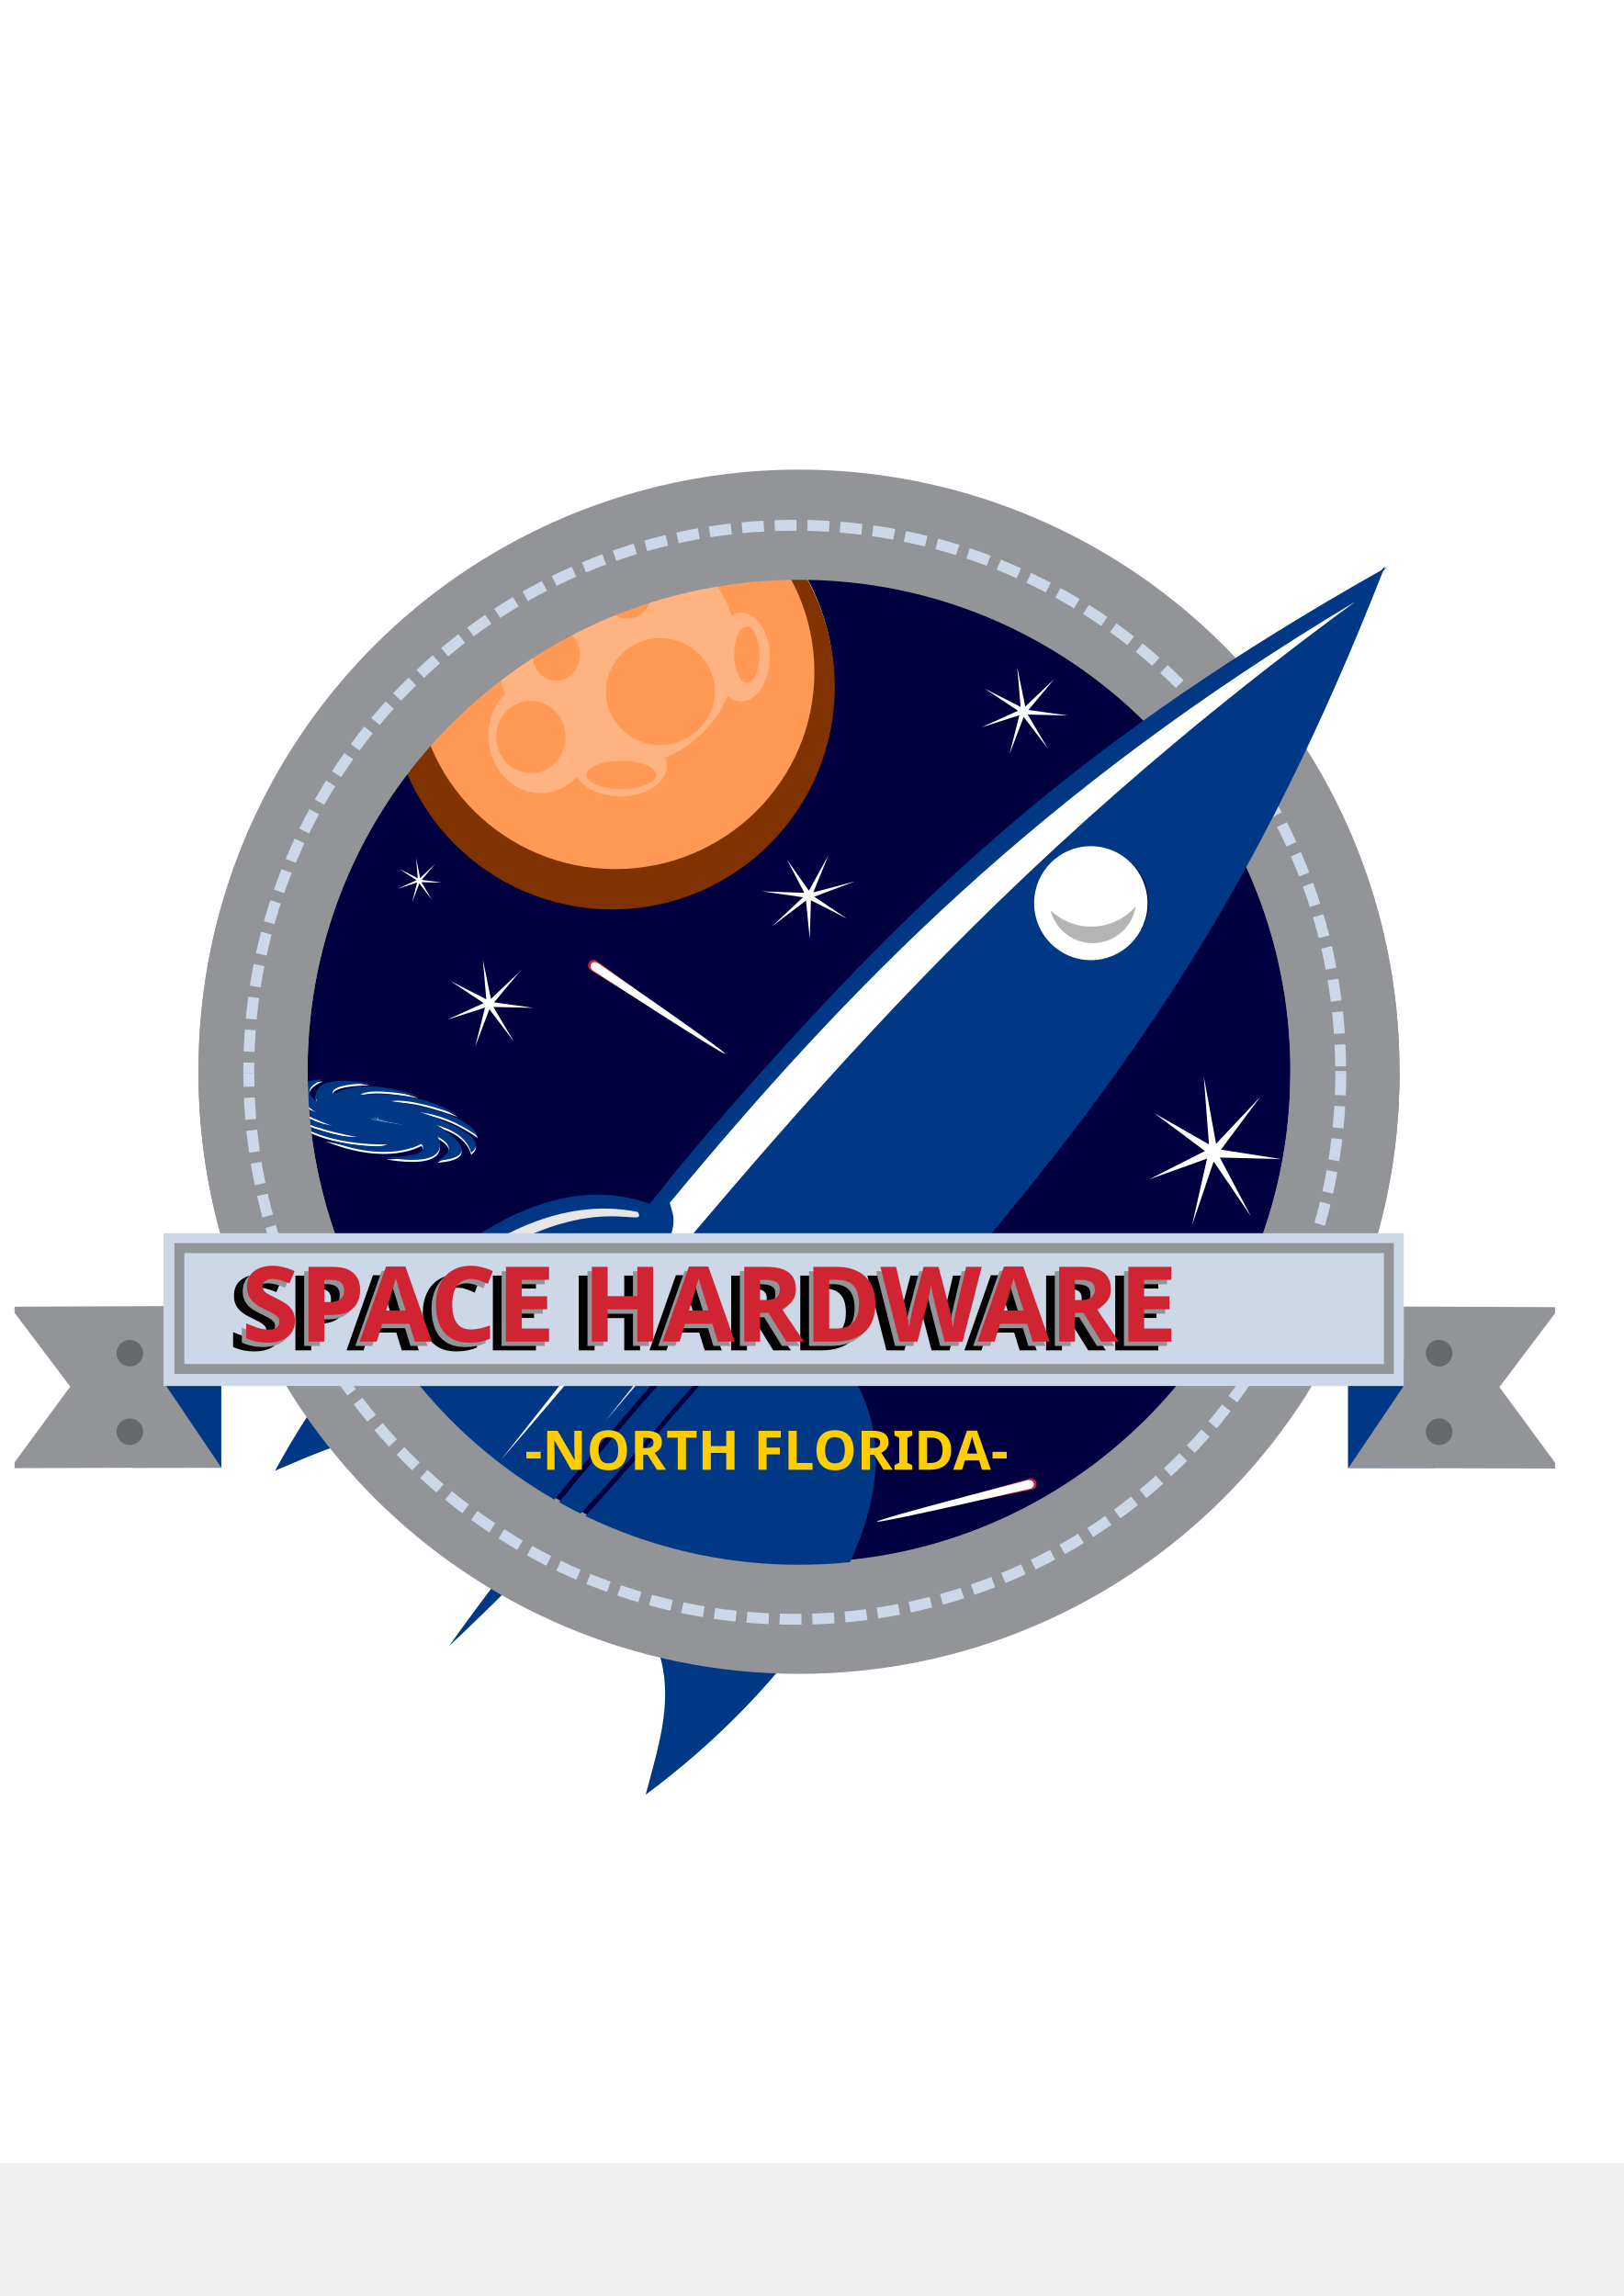
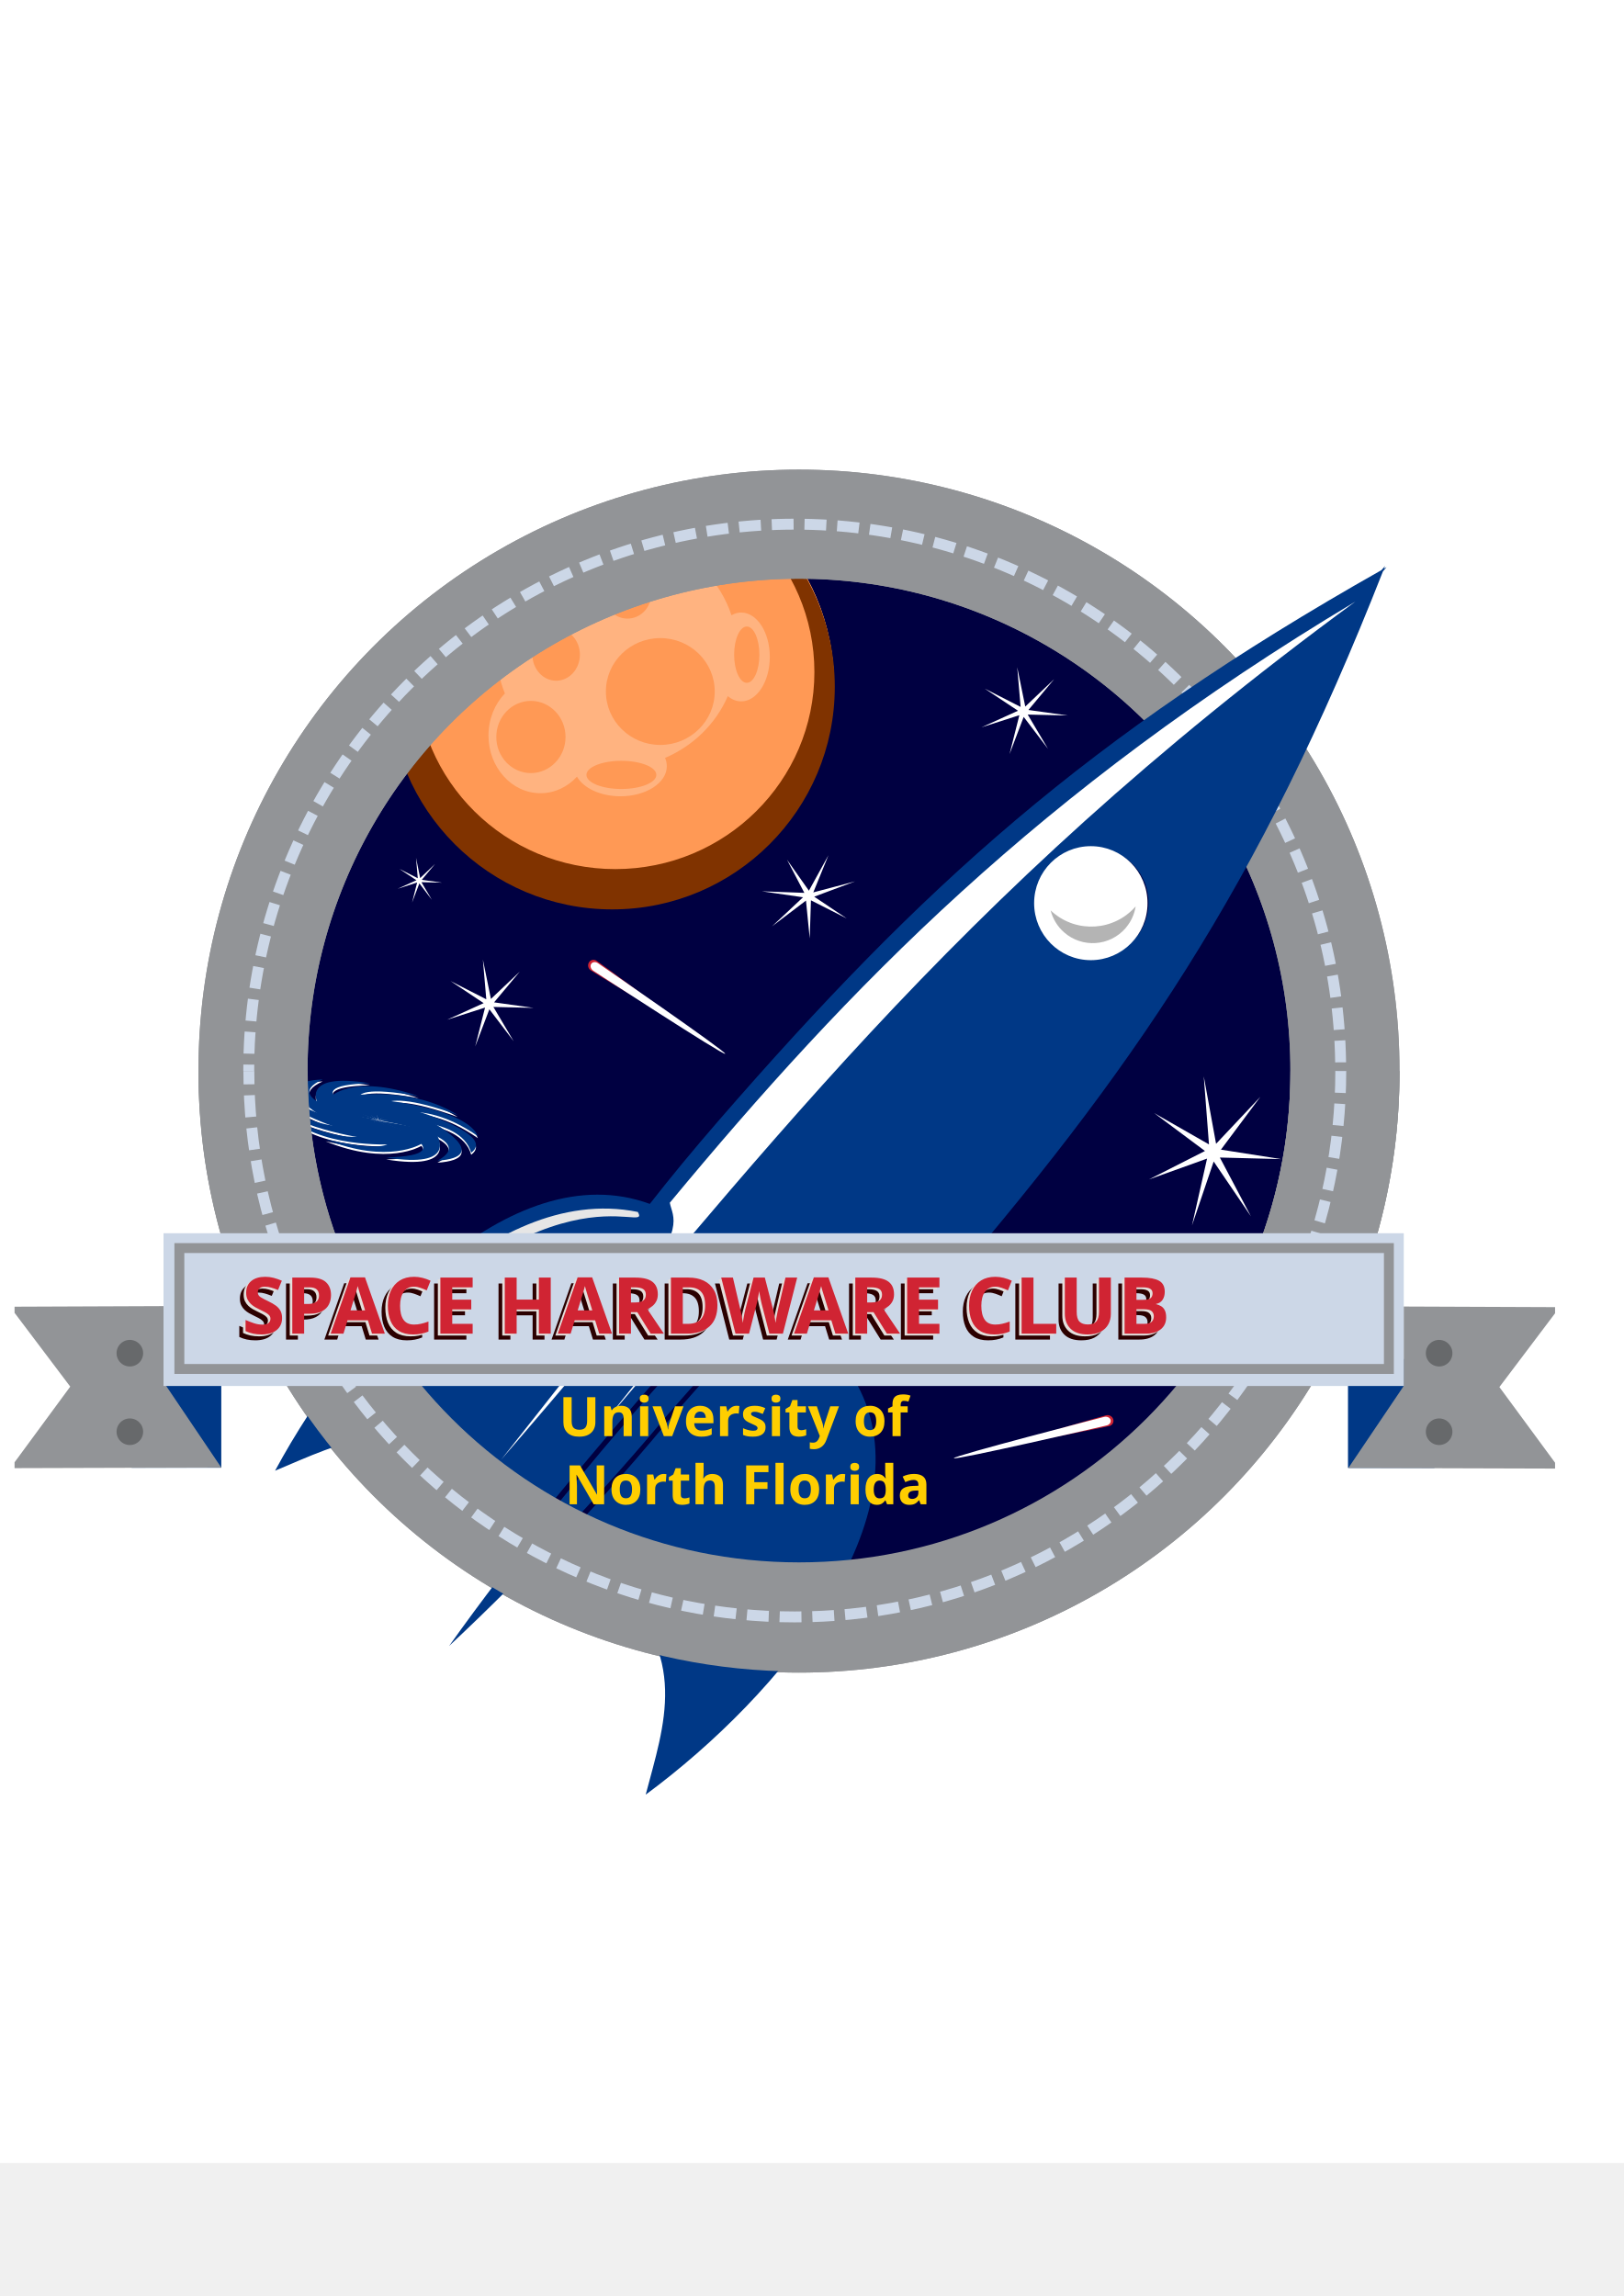
<svg xmlns="http://www.w3.org/2000/svg" xmlns:xlink="http://www.w3.org/1999/xlink" width="744.094" height="1052.362" id="svg2" version="1.1">
  <defs id="defs4">
    <linearGradient id="linearGradient4522">
      <stop style="stop-color:#d02433;stop-opacity:1;" offset="0" id="stop4524" />
      <stop style="stop-color:#d02433;stop-opacity:0" offset="1" id="stop4526" />
    </linearGradient>
    <linearGradient id="linearGradient4514">
      <stop style="stop-color:#ccd7e7;stop-opacity:1;" offset="0" id="stop4516" />
      <stop style="stop-color:#ffffff;stop-opacity:0;" offset="1" id="stop4518" />
    </linearGradient>
    <linearGradient xlink:href="#linearGradient4522-2" id="linearGradient4528-4" x1="1148.831" y1="1344.643" x2="1148.831" y2="1609.783" gradientUnits="userSpaceOnUse" />
    <linearGradient id="linearGradient4522-2">
      <stop style="stop-color:#d02433;stop-opacity:1;" offset="0" id="stop4524-3" />
      <stop style="stop-color:#d02433;stop-opacity:0" offset="1" id="stop4526-2" />
    </linearGradient>
    <linearGradient id="linearGradient4522-6">
      <stop style="stop-color:#d02433;stop-opacity:1;" offset="0" id="stop4524-8" />
      <stop style="stop-color:#d02433;stop-opacity:0" offset="1" id="stop4526-5" />
    </linearGradient>
-     <linearGradient xlink:href="#linearGradient4522-6" id="linearGradient4759" gradientUnits="userSpaceOnUse" gradientTransform="matrix(0.03907083,-0.1920493,0.1894926,0.0481199,943.1361,701.0824)" x1="1148.831" y1="1344.643" x2="1148.831" y2="1609.783" />
    <linearGradient xlink:href="#linearGradient4522" id="linearGradient4761" gradientUnits="userSpaceOnUse" gradientTransform="matrix(0.03907083,-0.1920493,0.1894926,0.0481199,943.1361,701.0824)" x1="1148.831" y1="1344.643" x2="1148.831" y2="1609.783" />
+     <linearGradient xlink:href="#linearGradient4522-6" id="linearGradient4880" gradientUnits="userSpaceOnUse" gradientTransform="matrix(0.03907083,-0.1920493,0.1894926,0.0481199,943.1361,701.0824)" x1="1148.831" y1="1344.643" x2="1148.831" y2="1609.783" />
  </defs>
  <g id="layer1">
    <path transform="matrix(0.9950953,0,0,0.9950953,-60.86382,-23.24404)" d="m 685.714,509.505 a 251.429,251.429 0 1 1 -502.857,0 251.429,251.429 0 1 1 502.857,0 z" id="path4090-2" style="fill:#000041;fill-opacity:1;stroke:none" />
    <g id="g4080" transform="matrix(0.9982202,0,0,1,-1153.192,-1324.717)">
      <path transform="translate(64.10816,3.041628)" d="m 1474.02,1635.419 c 0,56.34 -45.672,102.012 -102.011,102.012 -56.339,0 -102.011,-45.672 -102.011,-102.012 0,-56.339 45.672,-102.011 102.011,-102.011 56.339,0 102.011,45.672 102.011,102.011 z" id="path3971" style="fill:#ffb380;fill-opacity:1;stroke:none" />
      <path id="path3971-1" d="m 1436.125,1536.438 c -56.339,0 -102.031,45.692 -102.031,102.031 0,56.339 45.692,102 102.031,102 56.339,0 102,-45.661 102,-102 0,-56.34 -45.661,-102.031 -102,-102.031 z m 11.938,24.125 c 6.332,0 11.438,5.106 11.438,11.438 0,0.494 0,0.991 -0.062,1.469 14.978,5.981 26.66,18.156 31.625,33.25 1.401,-0.795 2.89,-1.25 4.469,-1.25 7.236,0 13.125,9.102 13.125,20.344 0,11.242 -5.889,20.375 -13.125,20.375 -2.233,0 -4.316,-0.875 -6.156,-2.406 -5.489,12.658 -15.863,22.812 -28.812,28.313 0.531,1.206 0.812,2.495 0.812,3.812 0,7.624 -9.522,13.781 -21.281,13.781 -9.162,0 -16.966,-3.736 -19.969,-9 -4.309,4.708 -10.22,7.594 -16.75,7.594 -13.18,0 -23.875,-11.836 -23.875,-26.437 0,-7.605 2.891,-14.458 7.531,-19.281 -2.447,-6.057 -3.781,-12.633 -3.781,-19.531 0,-13.526 5.166,-25.884 13.688,-35.312 -0.379,-0.847 -0.594,-1.819 -0.594,-2.844 0,-3.36 2.313,-6.062 5.156,-6.062 1.351,0 2.55,0.62 3.469,1.625 8.895,-6.594 19.93,-10.639 31.906,-10.969 1.154,-5.112 5.727,-8.906 11.188,-8.906 z" style="fill:#ff9955;fill-opacity:1;stroke:none" />
      <path id="path4063" d="m 1447.469,1563.906 c -4.295,0 -7.781,3.552 -7.781,7.938 0,4.386 3.487,7.937 7.781,7.937 4.294,0 7.781,-3.552 7.781,-7.937 0,-4.386 -3.487,-7.938 -7.781,-7.938 z m -45.344,17.531 c -2.284,0 -4.125,2.454 -4.125,5.469 0,3.015 1.841,5.469 4.125,5.469 2.284,0 4.125,-2.454 4.125,-5.469 0,-3.015 -1.841,-5.469 -4.125,-5.469 z m 41.188,3.969 c -6.03,0 -10.906,5.133 -10.906,11.438 0,6.305 4.876,11.406 10.906,11.406 6.03,0 10.938,-5.102 10.938,-11.406 0,-6.305 -4.907,-11.438 -10.938,-11.438 z m 54.781,26.469 c -3.198,0 -5.813,5.779 -5.813,12.906 0,7.127 2.615,12.906 5.813,12.906 3.198,0 5.781,-5.779 5.781,-12.906 0,-7.127 -2.583,-12.906 -5.781,-12.906 z m -87.531,1 c -6.03,0 -10.906,5.327 -10.906,11.906 0,6.579 4.876,11.938 10.906,11.938 6.03,0 10.906,-5.359 10.906,-11.938 0,-6.579 -4.876,-11.906 -10.906,-11.906 z m 47.812,4.312 c -13.797,0 -24.969,10.946 -24.969,24.469 0,13.523 11.172,24.5 24.969,24.5 13.797,0 25,-10.977 25,-24.5 0,-13.523 -11.203,-24.469 -25,-24.469 z m -59.406,28.781 c -8.772,0 -15.875,7.394 -15.875,16.531 0,9.137 7.103,16.562 15.875,16.562 8.772,0 15.906,-7.425 15.906,-16.562 0,-9.137 -7.135,-16.531 -15.906,-16.531 z m 41.531,27.469 c -8.863,0 -16.031,2.874 -16.031,6.438 0,3.563 7.168,6.469 16.031,6.469 8.863,0 16.062,-2.905 16.062,-6.469 0,-3.563 -7.199,-6.438 -16.062,-6.438 z" style="fill:#ff9955;fill-opacity:1;stroke:none" />
    </g>
    <path style="fill:#803300;fill-opacity:1;stroke:none" d="m 280.559,212.785 c -56.339,0 -102.031,45.692 -102.031,102.031 0,56.339 45.692,102 102.031,102 56.339,0 102,-45.661 102,-102 0,-56.34 -45.661,-102.031 -102,-102.031 z m 1.406,4.938 c 50.395,0 91.25,40.434 91.25,90.312 0,49.879 -40.855,90.312 -91.25,90.312 -50.395,0 -91.25,-40.434 -91.25,-90.312 0,-49.879 40.855,-90.312 91.25,-90.312 z" id="path3971-7" />
    <path style="fill:#ffffff;fill-opacity:1;stroke:none" d="m -213.729,-19.779 0,1011.188 1087.937,0 0,-1011.188 -1087.937,0 z M 357.678,236.158 c 138.179,0 250.188,112.008 250.188,250.187 0,138.179 -112.008,250.219 -250.188,250.219 -138.179,0 -250.188,-112.04 -250.188,-250.219 0,-138.179 112.008,-250.187 250.188,-250.187 z" id="rect4129" />
-     <g transform="matrix(-0.8808647,0.473368,-0.473368,-0.8808647,1825.165,571.9438)" id="g4621-7">
+     <g transform="matrix(-0.8808647,0.473368,-0.473368,-0.8808647,1860.39,542.8928)" id="g4621-7">
      <g id="g4661">
        <g id="g4665">
-           <path style="fill:url(#linearGradient4759);fill-opacity:1;stroke:none" d="m 1243.306,542.462 c 1.368,0.347 36.944,10.717 36.662,12.104 -0.282,1.387 -36.316,-6.735 -37.684,-7.082 -1.368,-0.347 -2.249,-1.753 -1.966,-3.14 0.282,-1.387 1.62,-2.229 2.988,-1.882 z" id="path4493-1-6" />
+           <path style="fill:url(#linearGradient4880);fill-opacity:1;stroke:none" d="m 1243.306,542.462 c 1.368,0.347 36.944,10.717 36.662,12.104 -0.282,1.387 -36.316,-6.735 -37.684,-7.082 -1.368,-0.347 -2.249,-1.753 -1.966,-3.14 0.282,-1.387 1.62,-2.229 2.988,-1.882 z" id="path4493-1-6" />
          <path id="path4493-1-2-1" d="m 1244.305,543.288 c 1.316,0.334 69.03,18.813 68.805,19.916 -0.225,1.103 -68.303,-15.586 -69.619,-15.92 -1.316,-0.334 -2.201,-1.499 -1.976,-2.603 0.225,-1.103 1.474,-1.727 2.79,-1.393 z" style="fill:#ffffff;fill-opacity:1;stroke:none" />
        </g>
      </g>
    </g>
    <path style="fill:none;stroke:#929497;stroke-width:50.246;stroke-linecap:butt;stroke-linejoin:miter;stroke-miterlimit:4;stroke-opacity:1;stroke-dasharray:none" id="path2989-8-2" d="m 685.714,509.505 a 251.429,251.429 0 1 1 -502.857,0 251.429,251.429 0 1 1 502.857,0 z" transform="matrix(0.9950953,0,0,0.9950953,-66.00612,-16.06209)" />
    <path style="fill:#ffffff;fill-opacity:1;stroke:none" id="path4218" d="m 806.052,301.885 -7.463,-5.809 -0.977,9.331 -0.111,-9.457 -7.904,5.055 7.324,-5.983 -8.88,-3.028 9.245,1.996 -3.169,-8.831 4.204,8.472 4.929,-7.984 -4.003,8.569 9.315,-1.124 -9.195,2.213 z" transform="matrix(0.802942,-0.5960572,0.5960572,0.802942,-624.5701,642.6205)" />
    <path style="fill:#ffffff;fill-opacity:1;stroke:none" id="path4218-4" d="m 806.052,301.885 -7.463,-5.809 -0.977,9.331 -0.111,-9.457 -7.904,5.055 7.324,-5.983 -8.88,-3.028 9.245,1.996 -3.169,-8.831 4.204,8.472 4.929,-7.984 -4.003,8.569 9.315,-1.124 -9.195,2.213 z" transform="matrix(1.56234,-1.15979,1.15979,1.56234,-1364.947,925.1556)" />
    <path style="fill:#ffffff;fill-opacity:1;stroke:none" id="path4218-4-5" d="m 806.052,301.885 -7.463,-5.809 -0.977,9.331 -0.111,-9.457 -7.904,5.055 7.324,-5.983 -8.88,-3.028 9.245,1.996 -3.169,-8.831 4.204,8.472 4.929,-7.984 -4.003,8.569 9.315,-1.124 -9.195,2.213 z" transform="matrix(1.56234,-1.15979,1.15979,1.56234,-1120.08,791.1439)" />
    <path style="fill:#ffffff;fill-opacity:1;stroke:none" id="path4218-4-5-8" d="m 806.052,301.885 -7.463,-5.809 -0.977,9.331 -0.111,-9.457 -7.904,5.055 7.324,-5.983 -8.88,-3.028 9.245,1.996 -3.169,-8.831 4.204,8.472 4.929,-7.984 -4.003,8.569 9.315,-1.124 -9.195,2.213 z" transform="matrix(2.392211,-1.988744,1.775837,2.679014,-1877.155,1325.545)" />
    <g id="g3885" transform="matrix(0.5905895,0,0,0.5905895,-898.993,203.7678)">
      <g style="fill:#ffffff;fill-opacity:1;stroke:none" transform="matrix(0.4133737,0,0.2405821,0.1949164,870.7238,472.5936)" id="g4624">
        <path style="fill:#ffffff;fill-opacity:1;stroke:none" d="m 2117.001,111.072 c -116.05,10.8 -87.037,145.568 -87.037,145.568 -7.487,30.884 96.42,15.966 96.42,15.966 0,0 -154.445,-71.689 -9.382,-161.534 z" id="path4274" />
        <use style="fill:#ffffff;fill-opacity:1;stroke:none" x="0" y="0" xlink:href="#path4274" id="use4294" width="744.094" height="1052.362" transform="matrix(0.8746867,0.4846888,-0.4846888,0.8746867,398.8981,-996.6528)" />
        <use style="fill:#ffffff;fill-opacity:1;stroke:none" x="0" y="0" xlink:href="#path4274" id="use4294-6" width="744.094" height="1052.362" transform="matrix(0.5358488,0.8443139,-0.8443139,0.5358488,1217.782,-1668.995)" />
        <use style="fill:#ffffff;fill-opacity:1;stroke:none" x="0" y="0" xlink:href="#path4274" id="use4294-9" width="744.094" height="1052.362" transform="matrix(0.06422195,0.9979356,-0.9979356,0.06422195,2262.833,-1866.927)" />
        <use style="fill:#ffffff;fill-opacity:1;stroke:none" x="0" y="0" xlink:href="#path4274" id="use4294-8" width="744.094" height="1052.362" transform="matrix(0.8786653,-0.4774383,0.4774383,0.8786653,127.6736,1048.593)" />
        <use style="fill:#ffffff;fill-opacity:1;stroke:none" x="0" y="0" xlink:href="#path4274" id="use4294-66" width="744.094" height="1052.362" transform="matrix(0.5343743,-0.845248,0.845248,0.5343743,759.4895,1924.909)" />
        <use style="fill:#ffffff;fill-opacity:1;stroke:none" x="0" y="0" xlink:href="#path4274" id="use4294-2" width="744.094" height="1052.362" transform="matrix(-0.4460017,0.8950321,-0.8950321,-0.4460017,3320.452,-1508.128)" />
        <use style="fill:#ffffff;fill-opacity:1;stroke:none" x="0" y="0" xlink:href="#path4274" id="use4294-3" width="744.094" height="1052.362" transform="matrix(-0.829974,0.5578021,-0.5578021,-0.829974,4044.928,-685.677)" />
        <use style="fill:#ffffff;fill-opacity:1;stroke:none" x="0" y="0" xlink:href="#path4274" id="use4294-82" width="744.094" height="1052.362" transform="matrix(0.06371919,-0.9979679,0.9979679,0.06371919,1718.809,2378.265)" />
        <use style="fill:#ffffff;fill-opacity:1;stroke:none" x="0" y="0" xlink:href="#path4274" id="use4294-62" width="744.094" height="1052.362" transform="matrix(-0.4168944,-0.9089549,0.9089549,-0.4168944,2765.328,2320.203)" />
        <use style="fill:#ffffff;fill-opacity:1;stroke:none" x="0" y="0" xlink:href="#path4274" id="use4294-7" width="744.094" height="1052.362" transform="matrix(-0.8780062,-0.4786492,0.4786492,-0.8780062,3860.961,1532.668)" />
        <use style="fill:#ffffff;fill-opacity:1;stroke:none" x="0" y="0" xlink:href="#path4274" id="use4294-5" width="744.094" height="1052.362" transform="matrix(-0.9989019,0.04685182,-0.04685182,-0.9989019,4263.959,446.5714)" />
      </g>
      <g style="fill:#003886;fill-opacity:1;stroke:none" transform="matrix(0.4133737,0,0.2405821,0.1949164,870.7237,471.0389)" id="g4624-2">
        <path style="fill:#003886;fill-opacity:1;stroke:none" d="m 2117.001,111.072 c -116.05,10.8 -87.037,145.568 -87.037,145.568 -7.487,30.884 96.42,15.966 96.42,15.966 0,0 -154.445,-71.689 -9.382,-161.534 z" id="path4274-7" />
        <use style="fill:#003886;fill-opacity:1;stroke:none" x="0" y="0" xlink:href="#path4274-7" id="use4294-67" width="744.094" height="1052.362" transform="matrix(0.8746867,0.4846888,-0.4846888,0.8746867,398.8981,-996.6528)" />
        <use style="fill:#003886;fill-opacity:1;stroke:none" x="0" y="0" xlink:href="#path4274-7" id="use4294-6-8" width="744.094" height="1052.362" transform="matrix(0.5358488,0.8443139,-0.8443139,0.5358488,1217.782,-1668.995)" />
        <use style="fill:#003886;fill-opacity:1;stroke:none" x="0" y="0" xlink:href="#path4274-7" id="use4294-9-7" width="744.094" height="1052.362" transform="matrix(0.06422195,0.9979356,-0.9979356,0.06422195,2262.833,-1866.927)" />
        <use style="fill:#003886;fill-opacity:1;stroke:none" x="0" y="0" xlink:href="#path4274-7" id="use4294-8-8" width="744.094" height="1052.362" transform="matrix(0.8786653,-0.4774383,0.4774383,0.8786653,127.6736,1048.593)" />
        <use style="fill:#003886;fill-opacity:1;stroke:none" x="0" y="0" xlink:href="#path4274-7" id="use4294-66-1" width="744.094" height="1052.362" transform="matrix(0.5343743,-0.845248,0.845248,0.5343743,759.4895,1924.909)" />
        <use style="fill:#003886;fill-opacity:1;stroke:none" x="0" y="0" xlink:href="#path4274-7" id="use4294-2-6" width="744.094" height="1052.362" transform="matrix(-0.4460017,0.8950321,-0.8950321,-0.4460017,3320.452,-1508.128)" />
        <use style="fill:#003886;fill-opacity:1;stroke:none" x="0" y="0" xlink:href="#path4274-7" id="use4294-3-0" width="744.094" height="1052.362" transform="matrix(-0.829974,0.5578021,-0.5578021,-0.829974,4044.928,-685.677)" />
        <use style="fill:#003886;fill-opacity:1;stroke:none" x="0" y="0" xlink:href="#path4274-7" id="use4294-82-9" width="744.094" height="1052.362" transform="matrix(0.06371919,-0.9979679,0.9979679,0.06371919,1718.809,2378.265)" />
        <use style="fill:#003886;fill-opacity:1;stroke:none" x="0" y="0" xlink:href="#path4274-7" id="use4294-62-5" width="744.094" height="1052.362" transform="matrix(-0.4168944,-0.9089549,0.9089549,-0.4168944,2765.328,2320.203)" />
        <use style="fill:#003886;fill-opacity:1;stroke:none" x="0" y="0" xlink:href="#path4274-7" id="use4294-7-8" width="744.094" height="1052.362" transform="matrix(-0.8780062,-0.4786492,0.4786492,-0.8780062,3860.961,1532.668)" />
        <use style="fill:#003886;fill-opacity:1;stroke:none" x="0" y="0" xlink:href="#path4274-7" id="use4294-5-9" width="744.094" height="1052.362" transform="matrix(-0.9989019,0.04685182,-0.04685182,-0.9989019,4263.959,446.5714)" />
      </g>
    </g>
-     <g id="g4315" transform="translate(-983.5056,-85.49408)">
-       <path transform="matrix(0.9950953,0,0,0.9950953,917.4995,69.43199)" d="m 685.714,509.505 c 0,138.86 -112.568,251.429 -251.429,251.429 -138.86,0 -251.429,-112.568 -251.429,-251.429 0,-138.86 112.568,-251.429 251.429,-251.429 138.86,0 251.429,112.568 251.429,251.429 z" id="path2989-8" style="fill:none;stroke:#929497;stroke-width:50.246;stroke-linecap:butt;stroke-linejoin:miter;stroke-miterlimit:4;stroke-opacity:1;stroke-dasharray:none" />
-       <path style="fill:none;stroke:#ccd7e7;stroke-width:5.025;stroke-linecap:butt;stroke-linejoin:miter;stroke-miterlimit:4;stroke-opacity:1;stroke-dasharray:10.049, 5.025;stroke-dashoffset:0" id="path4090-8" d="m 685.714,509.505 c 0,138.86 -112.568,251.429 -251.429,251.429 -138.86,0 -251.429,-112.568 -251.429,-251.429 0,-138.86 112.568,-251.429 251.429,-251.429 138.86,0 251.429,112.568 251.429,251.429 z" transform="matrix(0.9950953,0,0,0.9950953,915.5453,69.43199)" />
-     </g>
+     <path style="fill:none;stroke:#929497;stroke-width:50.246;stroke-linecap:butt;stroke-linejoin:miter;stroke-miterlimit:4;stroke-opacity:1;stroke-dasharray:none" id="path2989-8" d="m 685.714,509.505 a 251.429,251.429 0 1 1 -502.857,0 251.429,251.429 0 1 1 502.857,0 z" transform="matrix(0.9950953,0,0,0.9950953,-66.00616,-16.06209)" />
+     <path transform="matrix(0.9950953,0,0,0.9950953,-67.96039,-16.06209)" d="m 685.714,509.505 a 251.429,251.429 0 1 1 -502.857,0 251.429,251.429 0 1 1 502.857,0 z" id="path4090-8" style="fill:none;stroke:#ccd7e7;stroke-width:5.025;stroke-linecap:butt;stroke-linejoin:miter;stroke-miterlimit:4;stroke-opacity:1;stroke-dasharray:10.049, 5.025;stroke-dashoffset:0" />
    <rect style="fill:#003886;fill-opacity:1;stroke:none" id="rect3800" width="41.073" height="49.96" x="60.334" y="622.768" />
    <path style="fill:#929497;fill-opacity:1;stroke:#929497;stroke-width:3.465;stroke-miterlimit:4;stroke-opacity:1;stroke-dasharray:none" d="m 8.405,600.646 0,0.504 25.945,34.385 -25.945,35.267 0,0.378 89.741,-0.266 -23.803,-35.267 0,-35.267 z" id="rect3793" />
    <rect y="622.886" x="-657.364" height="49.922" width="39.619" id="rect3812" style="fill:#003886;fill-opacity:1;stroke:none" transform="scale(-1,1)" />
    <path id="path3814" d="m 710.915,600.846 0,0.504 -25.945,34.385 25.945,35.267 0,0.378 -89.741,-0.267 23.803,-35.267 0,-35.267 z" style="fill:#929497;fill-opacity:1;stroke:#929497;stroke-width:3.465;stroke-miterlimit:4;stroke-opacity:1;stroke-dasharray:none" />
    <g id="g4464" transform="translate(68.25395,-204.6387)">
      <g style="fill:#003886;fill-opacity:1" transform="matrix(0.652151,0.5700531,-0.6924994,0.7975098,409.6982,159.5697)" id="g3191">
        <path id="path2985" transform="matrix(1.218838,0,0,1,-79.85935,2.142857)" d="m 366.75,117.188 0,2.406 c -49.127,138.327 -60.562,234.39 -60.562,369.188 0,16.455 0.398,32.064 1.156,46.812 -60,23.011 -62.799,122.949 -46.875,194.188 13.858,-27.992 25.001,-58.264 71.125,-59.219 4.473,11.095 9.417,20.282 14.719,27.562 l 15.438,0 c -1.814,-35.197 -2.344,-68.948 -2.344,-96.812 0.426,-27.057 -1.186,-60.23 7.875,-59.656 9.902,0.627 7.906,33.173 7.906,59.656 0.689,28.76 0.17,62.141 -1.812,96.812 l 14.656,0 c 5.3,-7.278 10.248,-16.472 14.719,-27.562 46.369,0.832 57.52,31.167 71.406,59.219 15.952,-71.363 13.118,-171.499 -47.188,-194.281 0.753,-14.715 1.156,-30.306 1.156,-46.719 0,-134.797 -11.404,-230.86 -60.531,-369.188 l 0,-2.406 c -0.144,0.403 -0.294,0.816 -0.438,1.219 -0.143,-0.402 -0.262,-0.816 -0.406,-1.219 z m 0.562,169.469 c 12.794,0 23.25,10.21 23.562,23 l 0,0.562 c 0,13.018 -10.544,23.562 -23.562,23.562 -13.018,0 -23.562,-10.544 -23.562,-23.562 0,-13.018 10.544,-23.562 23.562,-23.562 z" style="fill:#003886;fill-opacity:1;stroke:none" />
        <g style="fill:#003886;fill-opacity:1" id="g3080" transform="matrix(0.7275967,0,0,0.8033542,122.2501,16.26958)">
          <path id="rect3052-0" d="m 337.678,667.43 c 12.186,0.642 9.708,34.007 9.708,61.138 1.418,49.286 -1.287,111.75 -9.708,171.656 -7.947,-60.018 -9.708,-124.154 -9.708,-171.656 0.525,-27.719 -1.442,-61.726 9.708,-61.138 z" style="fill:#003886;fill-opacity:1;stroke:none" />
        </g>
      </g>
      <path id="path3202" d="M 224.045,760.135 C 154.062,745.85 91.18,834.44 85.739,844.655 181.621,731.415 230.767,771.935 224.045,760.135 z" style="fill:#e6e6e6;stroke:none" />
      <path id="path3984" d="m 552.84,480.394 c -144.641,86.574 -231.803,176.158 -314.141,275.516 1.273,6.777 8.055,11.781 -18.396,43.039 l -58.918,74.754 C 278.884,738.091 364.966,618.139 552.84,480.394 z" style="fill:#ffffff;stroke:none" />
      <path transform="matrix(1.51335,0,0,1.518382,349.8296,77.77064)" d="m 70.727,356.188 c 0,9.226 -7.463,16.705 -16.669,16.705 -9.206,0 -16.669,-7.479 -16.669,-16.705 0,-9.226 7.463,-16.705 16.669,-16.705 9.206,0 16.669,7.479 16.669,16.705 z" id="path3838" style="fill:#ffffff;fill-opacity:1;stroke:#ffffff;stroke-width:1;stroke-linejoin:miter;stroke-miterlimit:4;stroke-opacity:1;stroke-dasharray:none" />
      <path id="path3986" d="m 452.183,620.079 c -9.832,11.262 -26.888,12.422 -38.146,2.582 -0.278,-0.243 -0.552,-0.495 -0.817,-0.747 0.97,3.782 3.038,7.33 6.194,10.089 8.3,7.256 20.912,6.385 28.143,-1.943 l 0.304,-0.388 c 2.361,-2.857 3.779,-6.168 4.322,-9.592 z" style="fill:#b3b3b3;fill-opacity:0.973;stroke:none" />
      <path id="path3984-5" d="m 278.246,796.774 c -10.41,-9.223 -15.589,-5.548 -30.866,11.22 l -38.304,48.099 c 45.555,-53.761 56.381,-65.33 69.171,-59.319 z" style="fill:#ffffff;stroke:none" />
    </g>
-     <g id="g4348" transform="translate(-1826.762,-202.8014)">
-       <g id="g4315-5" transform="translate(843.3021,118.3704)">
-         <path transform="matrix(0.9950953,0,0,0.9950953,917.4995,69.43199)" id="path2989-8-5" d="m 685.714,509.505 c 0,138.86 -112.568,251.429 -251.429,251.429 -138.86,0 -251.429,-112.568 -251.429,-251.429" style="fill:none;stroke:#929497;stroke-width:50.246;stroke-linecap:butt;stroke-linejoin:miter;stroke-miterlimit:4;stroke-opacity:1" />
-         <path transform="matrix(0.9950953,0,0,0.9950953,915.5453,69.43199)" id="path4090-8-1" d="m 685.714,509.505 c 0,138.86 -112.568,251.429 -251.429,251.429 -34.715,0 -67.787,-7.036 -97.867,-19.759 -30.081,-12.723 -57.17,-31.133 -79.919,-53.883 -22.75,-22.75 -41.16,-49.839 -53.883,-79.92 -12.723,-30.08 -19.759,-63.152 -19.759,-97.867" style="fill:none;stroke:#ccd7e7;stroke-width:5.025;stroke-linecap:butt;stroke-linejoin:miter;stroke-miterlimit:4;stroke-opacity:1;stroke-dasharray:10.049, 5.025;stroke-dashoffset:0" />
-       </g>
+     <g transform="translate(-983.4601,-85.52626)" id="g4315-5">
+       <path style="fill:none;stroke:#929497;stroke-width:50.246;stroke-linecap:butt;stroke-linejoin:miter;stroke-miterlimit:4;stroke-opacity:1" d="m 685.714,509.505 c 0,138.86 -112.568,251.429 -251.429,251.429 -138.86,0 -251.429,-112.568 -251.429,-251.429" id="path2989-8-5" transform="matrix(0.9950953,0,0,0.9950953,917.4995,69.43199)" />
+       <path style="fill:none;stroke:#ccd7e7;stroke-width:5.025;stroke-linecap:butt;stroke-linejoin:miter;stroke-miterlimit:4;stroke-opacity:1;stroke-dasharray:10.049, 5.025;stroke-dashoffset:0" d="m 685.714,509.505 c 0,138.86 -112.568,251.429 -251.429,251.429 -34.715,0 -67.787,-7.036 -97.867,-19.759 -30.081,-12.723 -57.17,-31.133 -79.919,-53.883 -22.75,-22.75 -41.16,-49.839 -53.883,-79.92 -12.723,-30.08 -19.759,-63.152 -19.759,-97.867" id="path4090-8-1" transform="matrix(0.9950953,0,0,0.9950953,915.5453,69.43199)" />
    </g>
    <path style="fill:#ccd7e7;fill-opacity:1;stroke:none" d="m 74.934,565.252 c 0,0 189.456,0 284.184,0 94.728,0 284.183,0 284.183,0 l 0,70 c 0,0 -189.456,0 -284.183,0 -94.728,0 -284.184,0 -284.184,0 z" id="rect3791" />
    <rect style="fill:none;stroke:#929497;stroke-width:4.541;stroke-miterlimit:4;stroke-opacity:1;stroke-dasharray:none;stroke-dashoffset:0" id="rect4031" width="554.291" height="55.412" x="82.198" y="572.047" />
    <path transform="translate(-6.49329,-41.6595)" style="fill:#67696b;fill-opacity:1;stroke:#929497;stroke-width:4;stroke-miterlimit:4;stroke-opacity:1;stroke-dasharray:none;stroke-dashoffset:0" id="path4033" d="m 74.092,661.889 a 8.09,8.09 0 1 1 -16.181,0 8.09,8.09 0 1 1 16.181,0 z" />
    <path d="m 74.092,661.889 a 8.09,8.09 0 1 1 -16.181,0 8.09,8.09 0 1 1 16.181,0 z" id="path4035" style="fill:#67696b;fill-opacity:1;stroke:#929497;stroke-width:4;stroke-miterlimit:4;stroke-opacity:1;stroke-dasharray:none;stroke-dashoffset:0" transform="translate(-6.49329,-5.659502)" />
    <path d="m 74.092,661.889 a 8.09,8.09 0 1 1 -16.181,0 8.09,8.09 0 1 1 16.181,0 z" id="path4037" style="fill:#67696b;fill-opacity:1;stroke:#929497;stroke-width:4;stroke-miterlimit:4;stroke-opacity:1;stroke-dasharray:none;stroke-dashoffset:0" transform="translate(593.5067,-41.6595)" />
    <path transform="translate(593.5067,-5.659502)" style="fill:#67696b;fill-opacity:1;stroke:#929497;stroke-width:4;stroke-miterlimit:4;stroke-opacity:1;stroke-dasharray:none;stroke-dashoffset:0" id="path4039" d="m 74.092,661.889 a 8.09,8.09 0 1 1 -16.181,0 8.09,8.09 0 1 1 16.181,0 z" />
-     <text xml:space="preserve" style="font-size:48px;font-style:normal;font-variant:normal;font-weight:900;font-stretch:normal;text-align:start;line-height:125%;letter-spacing:0px;word-spacing:0px;writing-mode:lr-tb;text-anchor:start;fill:#000000;fill-opacity:1;stroke:none;font-family:Arial Black;-inkscape-font-specification:'Arial Black, Heavy'" x="104.625" y="618.921" id="text4027">
-       <tspan id="tspan4029" x="104.625" y="618.921">SPACE HARDWARE</tspan>
-     </text>
-     <text id="text4053" y="616.921" x="108.625" style="font-size:48px;font-style:normal;font-variant:normal;font-weight:900;font-stretch:normal;text-align:start;line-height:125%;letter-spacing:0px;word-spacing:0px;writing-mode:lr-tb;text-anchor:start;fill:#929497;fill-opacity:1;stroke:none;font-family:Arial Black;-inkscape-font-specification:'Arial Black, Heavy'" xml:space="preserve">
-       <tspan y="616.921" x="108.625" id="tspan4055">SPACE HARDWARE</tspan>
-     </text>
-     <text xml:space="preserve" style="font-size:48px;font-style:normal;font-variant:normal;font-weight:900;font-stretch:normal;text-align:start;line-height:125%;letter-spacing:0px;word-spacing:0px;writing-mode:lr-tb;text-anchor:start;fill:#d02433;fill-opacity:1;stroke:none;font-family:Arial Black;-inkscape-font-specification:'Arial Black, Heavy'" x="110.625" y="614.921" id="text4078">
-       <tspan id="tspan4080" x="110.625" y="614.921">SPACE HARDWARE</tspan>
-     </text>
-     <text xml:space="preserve" style="font-size:25px;font-style:normal;font-variant:normal;font-weight:900;font-stretch:normal;text-align:start;line-height:125%;letter-spacing:0px;word-spacing:0px;writing-mode:lr-tb;text-anchor:start;fill:#ffce00;fill-opacity:1;stroke:none;font-family:Arial Black;-inkscape-font-specification:'Arial Black, Heavy'" x="240.478" y="673.647" id="text4165">
-       <tspan id="tspan4167" x="240.478" y="673.647">-NORTH FLORIDA-</tspan>
+     <text xml:space="preserve" style="font-size:25px;font-style:normal;font-variant:normal;font-weight:900;font-stretch:normal;text-align:center;line-height:125%;letter-spacing:0px;word-spacing:0px;writing-mode:lr-tb;text-anchor:middle;fill:#ffce00;fill-opacity:1;stroke:none;font-family:Arial Black;-inkscape-font-specification:'Arial Black, Heavy'" x="358.849" y="658.24" id="text4165">
+       <tspan id="tspan4167" x="358.849" y="658.24">University of</tspan>
+       <tspan x="358.849" y="689.49" id="tspan4878">North Florida</tspan>
    </text>
    <path style="fill:#ffffff;fill-opacity:1;stroke:none" id="path4218-4-5-8-1" d="m 806.052,301.885 -7.463,-5.809 -0.977,9.331 -0.111,-9.457 -7.904,5.055 7.324,-5.983 -8.88,-3.028 9.245,1.996 -3.169,-8.831 4.204,8.472 4.929,-7.984 -4.003,8.569 9.315,-1.124 -9.195,2.213 z" transform="matrix(2.073462,-0.3201536,0.1567949,1.840191,-1330.634,123.4957)" />
    <g id="g4621" transform="matrix(0.9436657,0.3309005,-0.3309005,0.9436657,-720.4388,-482.9707)">
      <path id="path4493-1" d="m 1243.306,542.462 c 1.368,0.347 36.944,10.717 36.662,12.104 -0.282,1.387 -36.316,-6.735 -37.684,-7.082 -1.368,-0.347 -2.249,-1.753 -1.966,-3.14 0.282,-1.387 1.62,-2.229 2.988,-1.882 z" style="fill:url(#linearGradient4761);fill-opacity:1;stroke:none" />
      <path id="path4493-1-2" d="m 1244.305,543.288 c 1.316,0.334 69.03,18.813 68.805,19.916 -0.225,1.103 -68.303,-15.586 -69.619,-15.92 -1.316,-0.334 -2.201,-1.499 -1.976,-2.603 0.225,-1.103 1.474,-1.727 2.79,-1.393 z" style="fill:#ffffff;fill-opacity:1;stroke:none" />
    </g>
+     <g id="g4930" transform="translate(959.2805,339.6148)">
+       <text id="text4078-8-2" y="274.364" x="-851.272" style="font-size:36px;font-style:normal;font-variant:normal;font-weight:900;font-stretch:normal;text-align:start;line-height:125%;letter-spacing:0px;word-spacing:0px;writing-mode:lr-tb;text-anchor:start;fill:#2b0000;fill-opacity:1;stroke:none;font-family:Arial Black;-inkscape-font-specification:'Arial Black, Heavy'" xml:space="preserve">
+         <tspan y="274.364" x="-851.272" id="tspan4080-9-7">SPACE HARDWARE CLUB</tspan>
+       </text>
+       <text id="text4078-8" y="272.53" x="-849.557" style="font-size:36px;font-style:normal;font-variant:normal;font-weight:900;font-stretch:normal;text-align:start;line-height:125%;letter-spacing:0px;word-spacing:0px;writing-mode:lr-tb;text-anchor:start;fill:#e3dedb;fill-opacity:1;stroke:none;font-family:Arial Black;-inkscape-font-specification:'Arial Black, Heavy'" xml:space="preserve">
+         <tspan y="272.53" x="-849.557" id="tspan4080-9">SPACE HARDWARE CLUB</tspan>
+       </text>
+       <text id="text4078" y="271.664" x="-848.401" style="font-size:36px;font-style:normal;font-variant:normal;font-weight:900;font-stretch:normal;text-align:start;line-height:125%;letter-spacing:0px;word-spacing:0px;writing-mode:lr-tb;text-anchor:start;fill:#d02433;fill-opacity:1;stroke:none;font-family:Arial Black;-inkscape-font-specification:'Arial Black, Heavy'" xml:space="preserve">
+         <tspan y="271.664" x="-848.401" id="tspan4080">SPACE HARDWARE CLUB</tspan>
+       </text>
+     </g>
+     <flowRoot xml:space="preserve" id="flowRoot4943" style="fill:black;stroke:none;stroke-opacity:1;stroke-width:1px;stroke-linejoin:miter;stroke-linecap:butt;fill-opacity:1;font-family:Sans;font-style:normal;font-weight:normal;font-size:40px;line-height:125%;letter-spacing:0px;word-spacing:0px">
+       <flowRegion id="flowRegion4945">
+         <rect id="rect4947" width="797.451" height="191.737" x="-941.253" y="376.926" />
+       </flowRegion>
+       <flowPara id="flowPara4949" />
+     </flowRoot>
  </g>
</svg>
